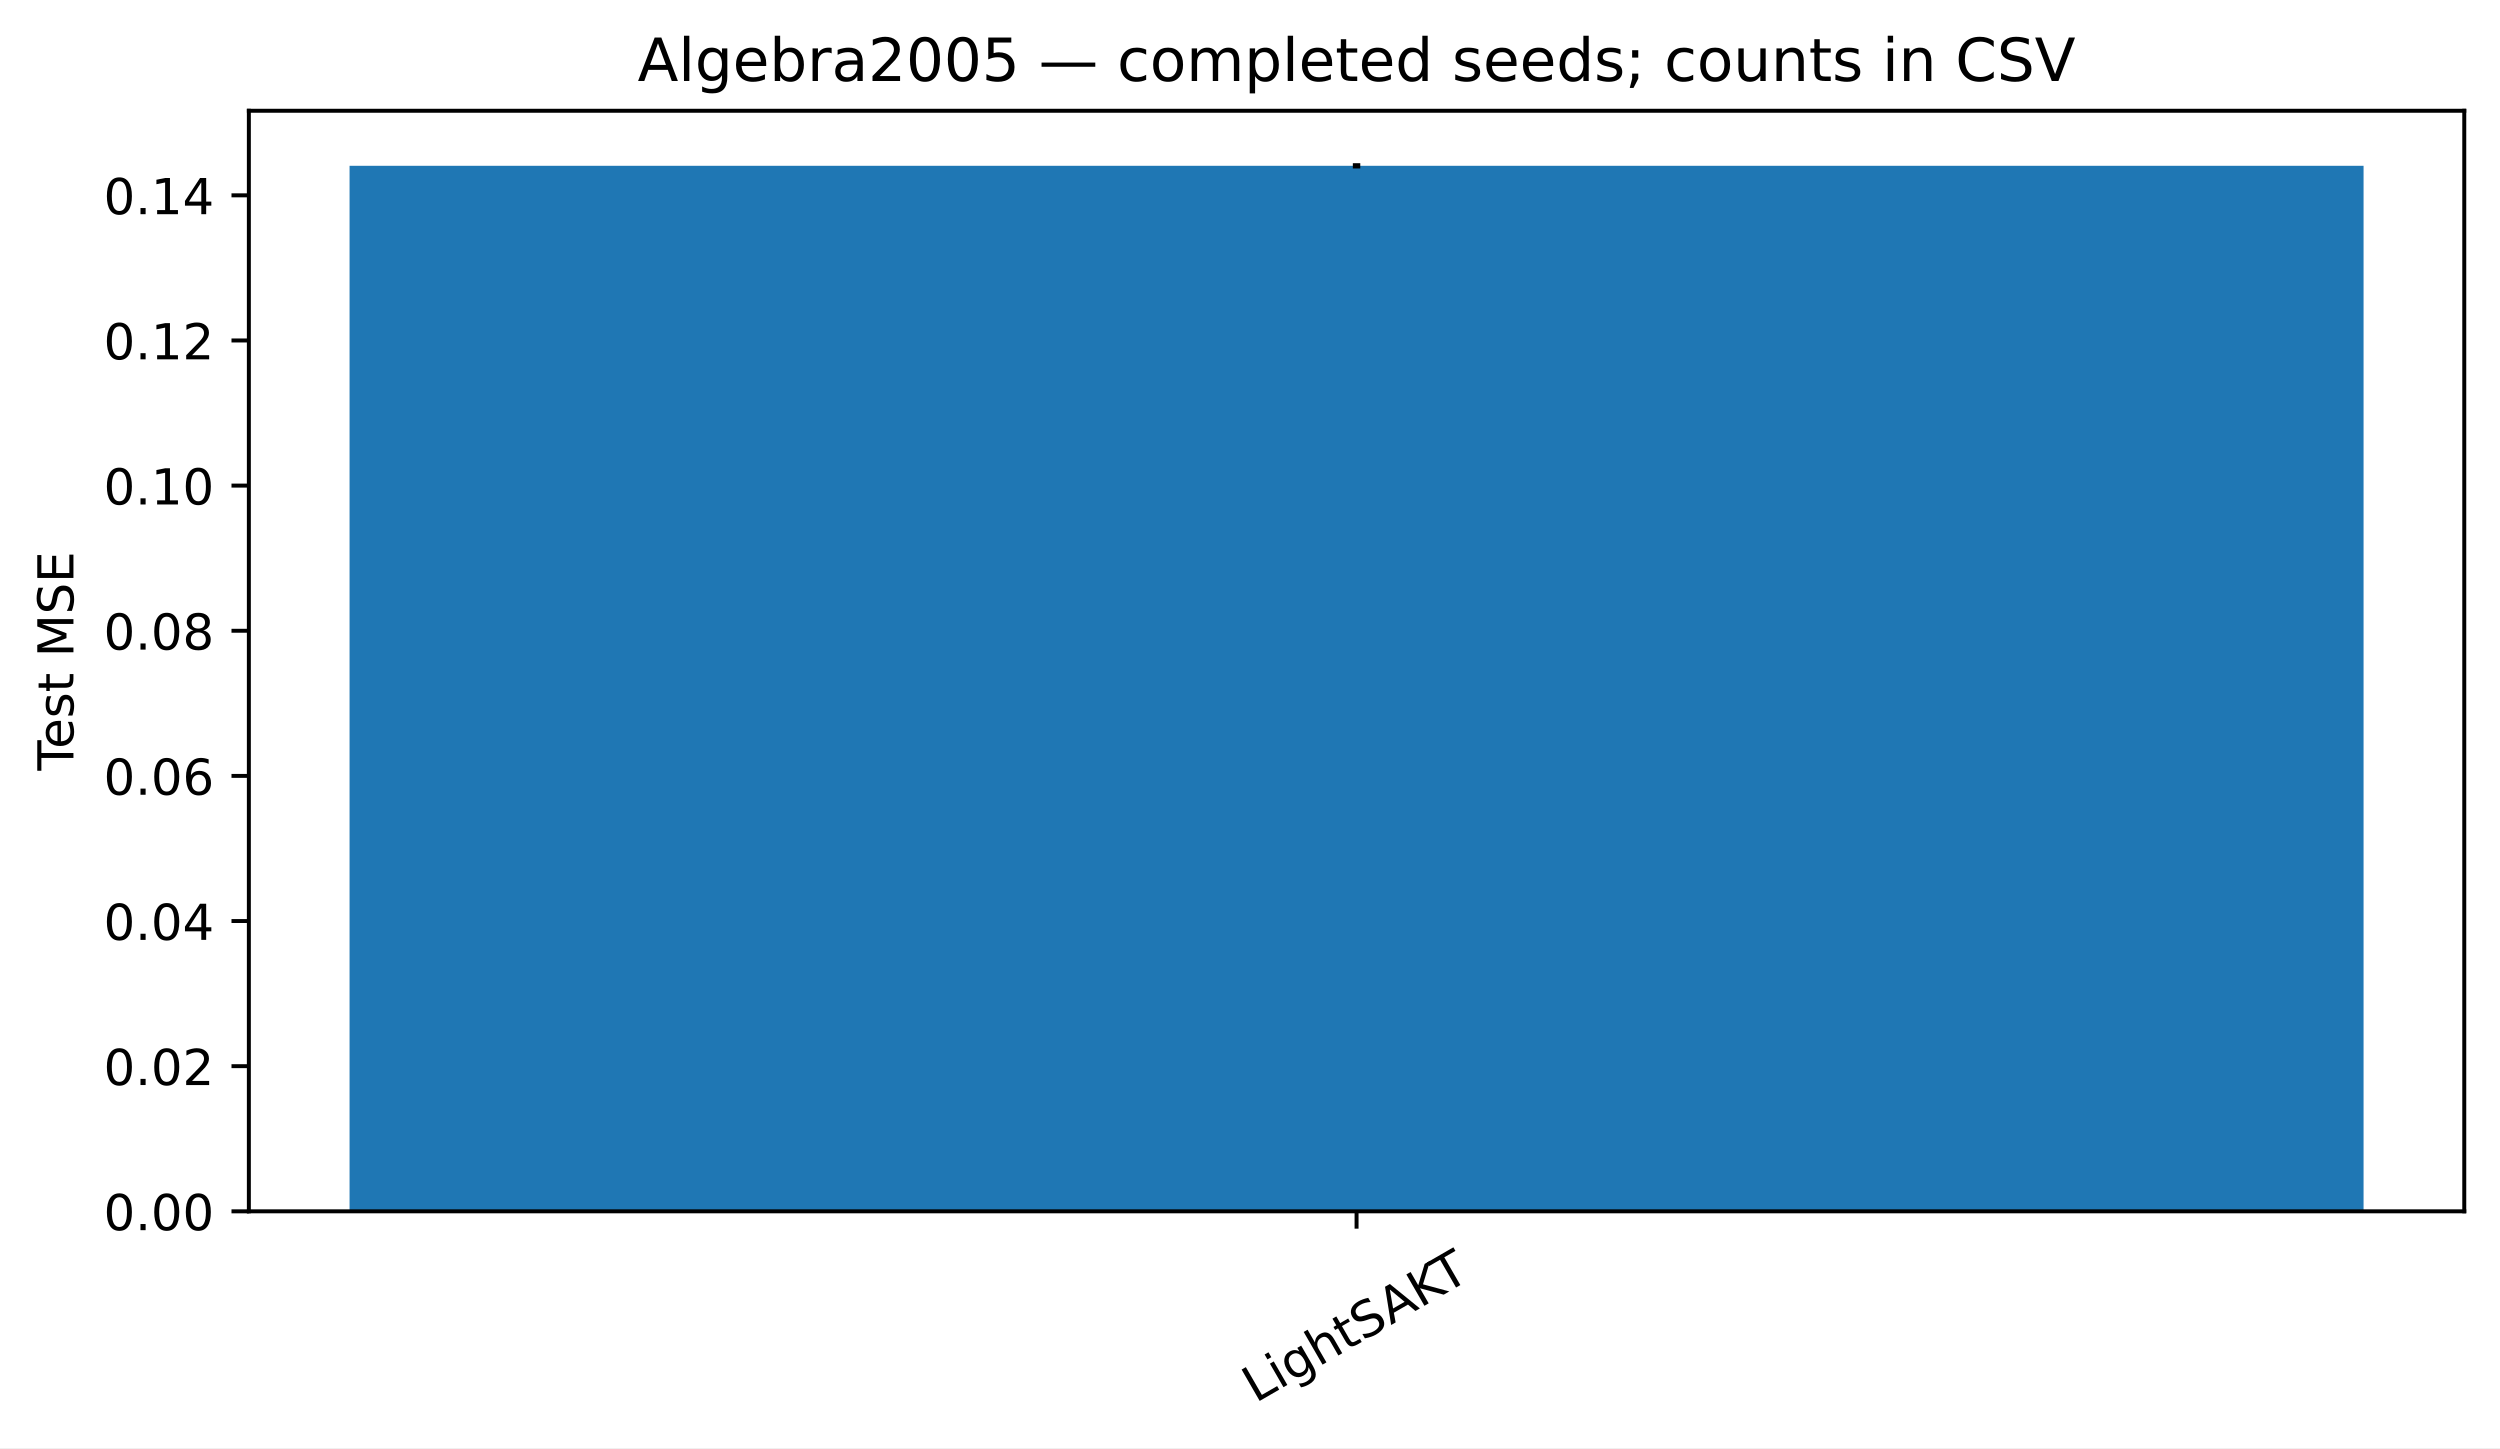
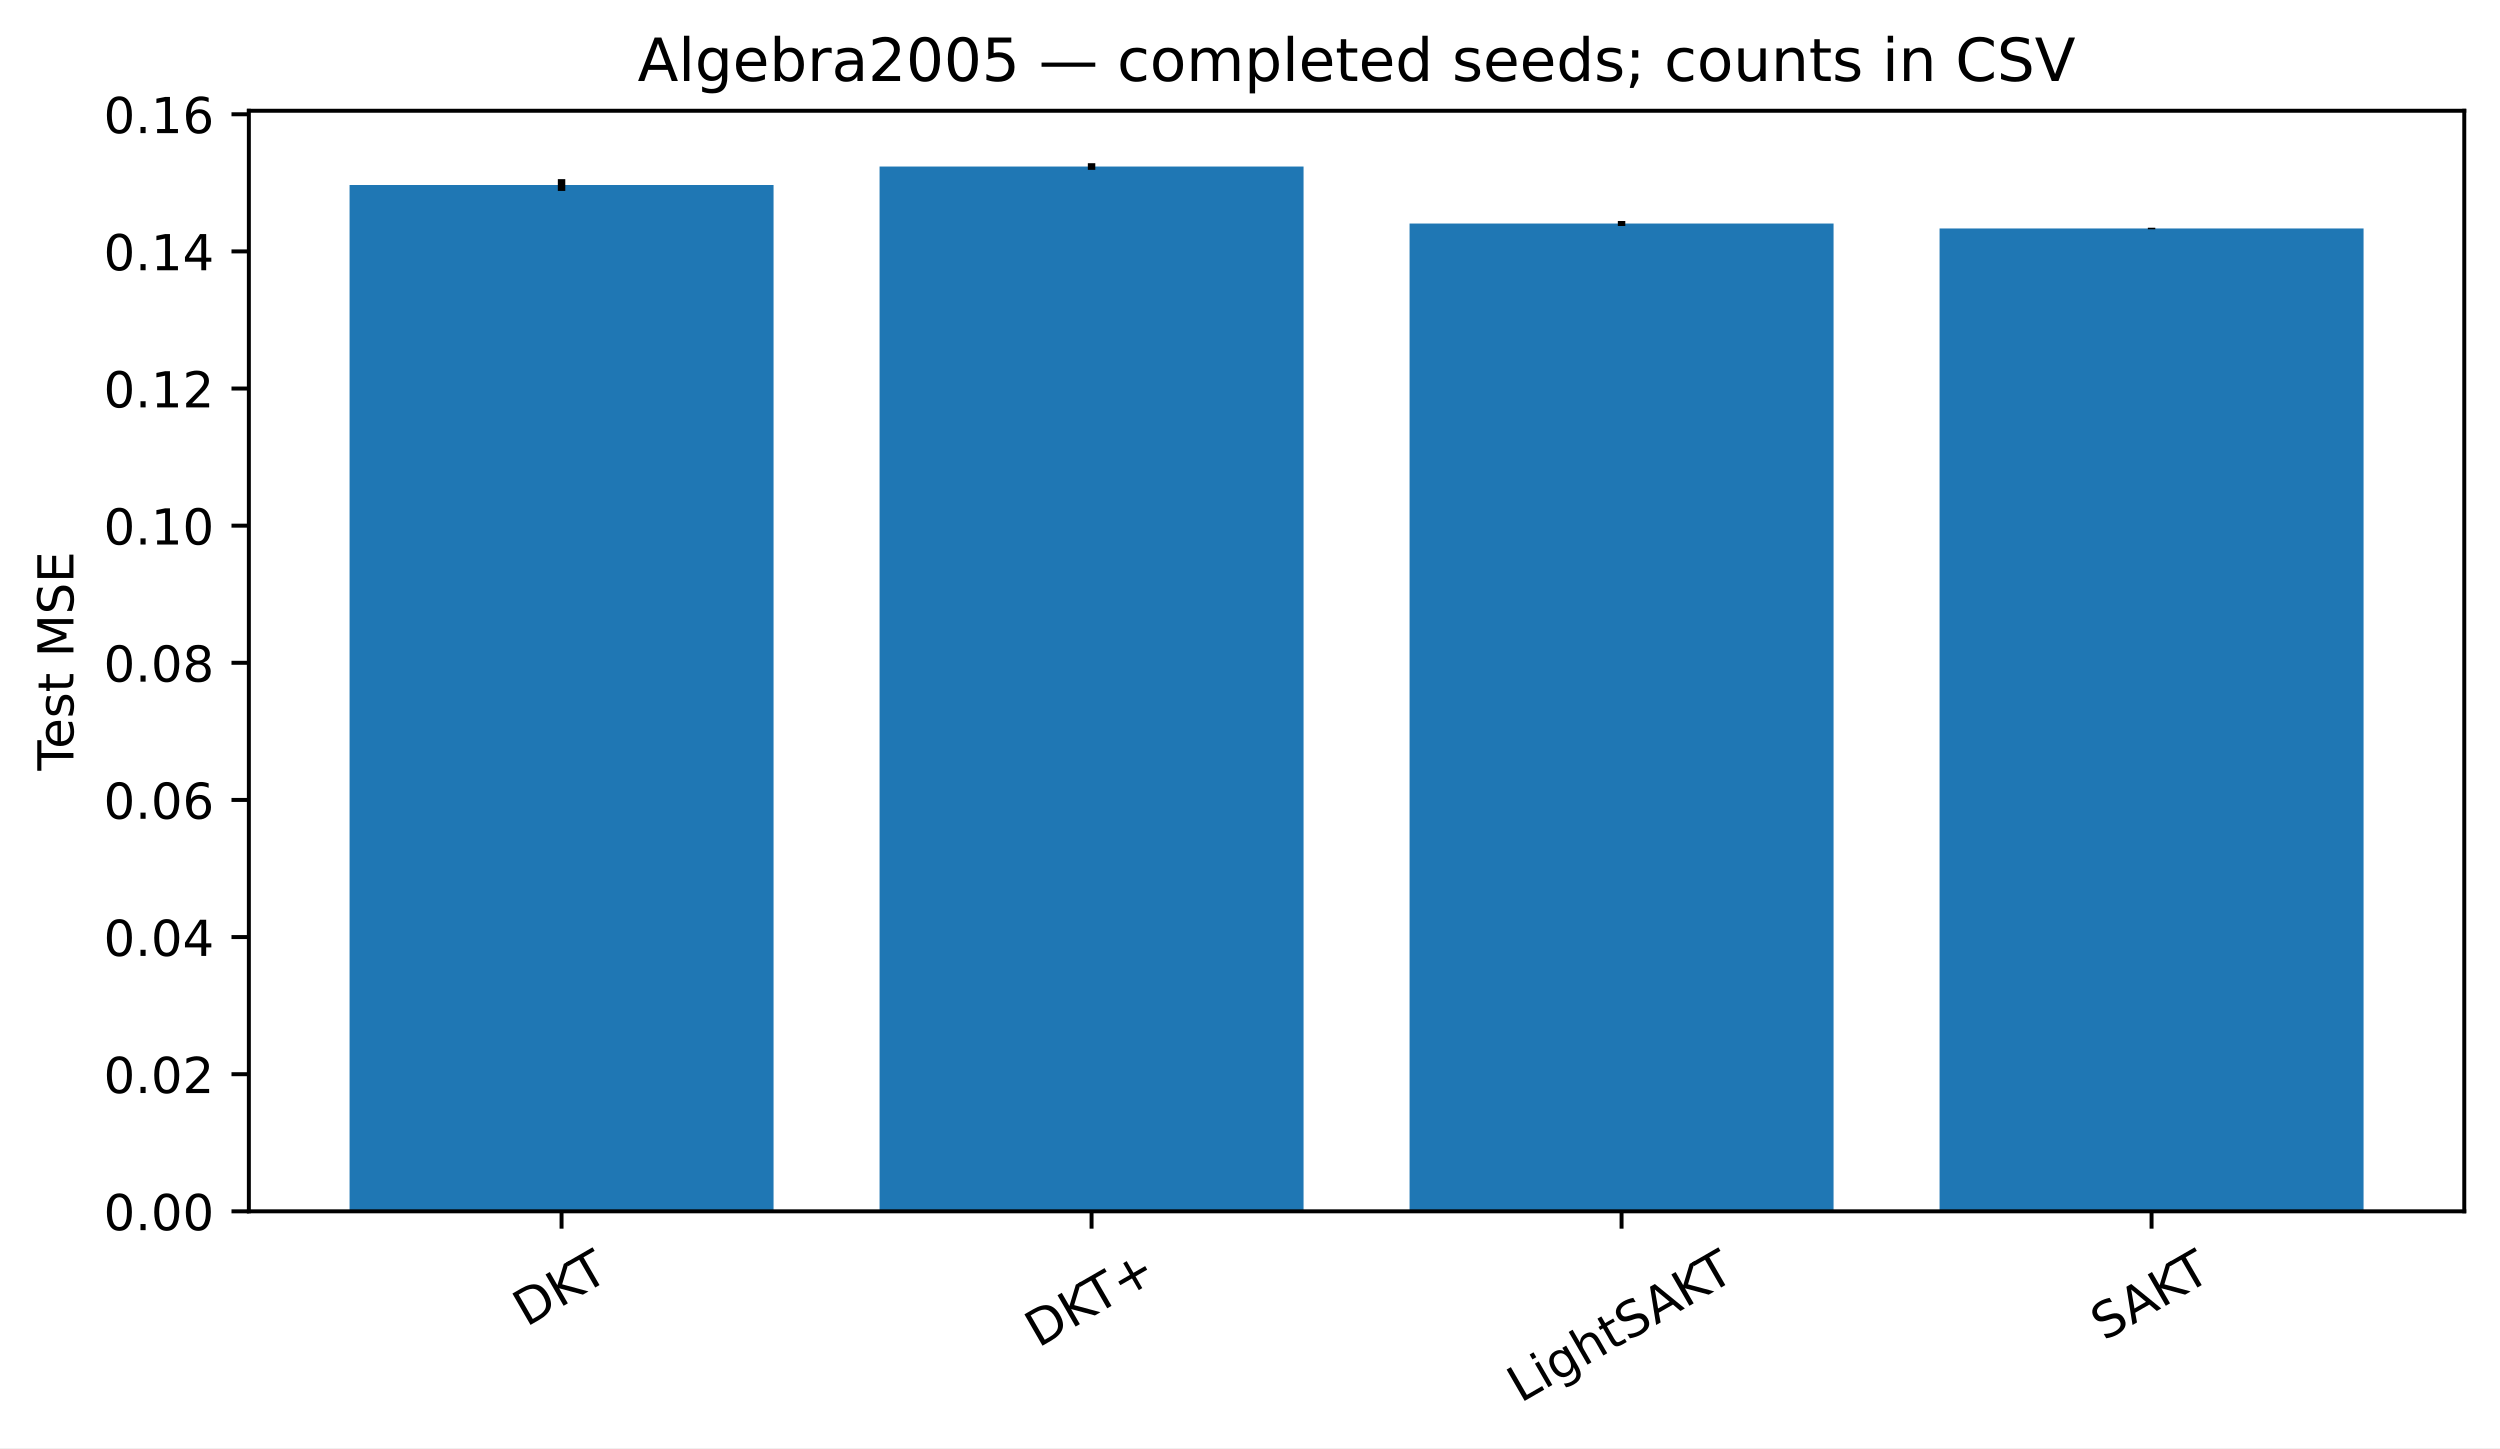
<svg xmlns="http://www.w3.org/2000/svg" xmlns:xlink="http://www.w3.org/1999/xlink" width="503.744pt" height="291.771pt" viewBox="0 0 503.744 291.771" version="1.1">
  <defs>
    <style type="text/css">*{stroke-linejoin: round; stroke-linecap: butt}</style>
  </defs>
  <g id="figure_1">
    <g id="patch_1">
      <path d="M 0 291.771  L 503.744 291.771  L 503.744 0  L 0 0  z " style="fill: #ffffff" />
    </g>
    <g id="axes_1">
      <g id="patch_2">
        <path d="M 50.144 244.078  L 496.544 244.078  L 496.544 22.318  L 50.144 22.318  z " style="fill: #ffffff" />
      </g>
      <g id="patch_3">
-         <path d="M 70.435 244.078  L 476.253 244.078  L 476.253 33.41  L 70.435 33.41  z " clip-path="url(#p540f01f470)" style="fill: #1f77b4" />
+         <path d="M 70.435 244.078  L 155.87 244.078  L 155.87 37.28  L 70.435 37.28  z " clip-path="url(#p3794abc254)" style="fill: #1f77b4" />
+       </g>
+       <g id="patch_4">
+         <path d="M 177.229 244.078  L 262.664 244.078  L 262.664 33.552  L 177.229 33.552  z " clip-path="url(#p3794abc254)" style="fill: #1f77b4" />
+       </g>
+       <g id="patch_5">
+         <path d="M 284.023 244.078  L 369.459 244.078  L 369.459 45.036  L 284.023 45.036  z " clip-path="url(#p3794abc254)" style="fill: #1f77b4" />
+       </g>
+       <g id="patch_6">
+         <path d="M 390.817 244.078  L 476.253 244.078  L 476.253 46.04  L 390.817 46.04  z " clip-path="url(#p3794abc254)" style="fill: #1f77b4" />
      </g>
      <g id="matplotlib.axis_1">
        <g id="xtick_1">
          <g id="line2d_1">
            <defs>
-               <path id="mf5b1d95667" d="M 0 0  L 0 3.5  " style="stroke: #000000; stroke-width: 0.8" />
+               <path id="md015bb8213" d="M 0 0  L 0 3.5  " style="stroke: #000000; stroke-width: 0.8" />
            </defs>
            <g>
-               <use xlink:href="#mf5b1d95667" x="273.344" y="244.078" style="stroke: #000000; stroke-width: 0.8" />
+               <use xlink:href="#md015bb8213" x="113.152" y="244.078" style="stroke: #000000; stroke-width: 0.8" />
            </g>
          </g>
          <g id="text_1">
-             <g transform="translate(252.9761 282.7703) rotate(-30) scale(0.1 -0.1)">
+             <g transform="translate(106.0491 267.4539) rotate(-30) scale(0.1 -0.1)">
+               <defs>
+                 <path id="DejaVuSans-44" d="M 1259 4147  L 1259 519  L 2022 519  Q 2988 519 3436 956  Q 3884 1394 3884 2338  Q 3884 3275 3436 3711  Q 2988 4147 2022 4147  L 1259 4147  z M 628 4666  L 1925 4666  Q 3281 4666 3915 4102  Q 4550 3538 4550 2338  Q 4550 1131 3912 565  Q 3275 0 1925 0  L 628 0  L 628 4666  z " transform="scale(0.015625)" />
+                 <path id="DejaVuSans-4b" d="M 628 4666  L 1259 4666  L 1259 2694  L 3353 4666  L 4166 4666  L 1850 2491  L 4331 0  L 3500 0  L 1259 2247  L 1259 0  L 628 0  L 628 4666  z " transform="scale(0.015625)" />
+                 <path id="DejaVuSans-54" d="M -19 4666  L 3928 4666  L 3928 4134  L 2272 4134  L 2272 0  L 1638 0  L 1638 4134  L -19 4134  L -19 4666  z " transform="scale(0.015625)" />
+               </defs>
+               <use xlink:href="#DejaVuSans-44" />
+               <use xlink:href="#DejaVuSans-4b" x="77.002" />
+               <use xlink:href="#DejaVuSans-54" x="134.828" />
+             </g>
+           </g>
+         </g>
+         <g id="xtick_2">
+           <g id="line2d_2">
+             <g>
+               <use xlink:href="#md015bb8213" x="219.947" y="244.078" style="stroke: #000000; stroke-width: 0.8" />
+             </g>
+           </g>
+           <g id="text_2">
+             <g transform="translate(209.2148 271.6437) rotate(-30) scale(0.1 -0.1)">
+               <defs>
+                 <path id="DejaVuSans-2b" d="M 2944 4013  L 2944 2272  L 4684 2272  L 4684 1741  L 2944 1741  L 2944 0  L 2419 0  L 2419 1741  L 678 1741  L 678 2272  L 2419 2272  L 2419 4013  L 2944 4013  z " transform="scale(0.015625)" />
+               </defs>
+               <use xlink:href="#DejaVuSans-44" />
+               <use xlink:href="#DejaVuSans-4b" x="77.002" />
+               <use xlink:href="#DejaVuSans-54" x="134.828" />
+               <use xlink:href="#DejaVuSans-2b" x="195.912" />
+             </g>
+           </g>
+         </g>
+         <g id="xtick_3">
+           <g id="line2d_3">
+             <g>
+               <use xlink:href="#md015bb8213" x="326.741" y="244.078" style="stroke: #000000; stroke-width: 0.8" />
+             </g>
+           </g>
+           <g id="text_3">
+             <g transform="translate(306.3732 282.7703) rotate(-30) scale(0.1 -0.1)">
              <defs>
                <path id="DejaVuSans-4c" d="M 628 4666  L 1259 4666  L 1259 531  L 3531 531  L 3531 0  L 628 0  L 628 4666  z " transform="scale(0.015625)" />
                <path id="DejaVuSans-69" d="M 603 3500  L 1178 3500  L 1178 0  L 603 0  L 603 3500  z M 603 4863  L 1178 4863  L 1178 4134  L 603 4134  L 603 4863  z " transform="scale(0.015625)" />
                <path id="DejaVuSans-67" d="M 2906 1791  Q 2906 2416 2648 2759  Q 2391 3103 1925 3103  Q 1463 3103 1205 2759  Q 947 2416 947 1791  Q 947 1169 1205 825  Q 1463 481 1925 481  Q 2391 481 2648 825  Q 2906 1169 2906 1791  z M 3481 434  Q 3481 -459 3084 -895  Q 2688 -1331 1869 -1331  Q 1566 -1331 1297 -1286  Q 1028 -1241 775 -1147  L 775 -588  Q 1028 -725 1275 -790  Q 1522 -856 1778 -856  Q 2344 -856 2625 -561  Q 2906 -266 2906 331  L 2906 616  Q 2728 306 2450 153  Q 2172 0 1784 0  Q 1141 0 747 490  Q 353 981 353 1791  Q 353 2603 747 3093  Q 1141 3584 1784 3584  Q 2172 3584 2450 3431  Q 2728 3278 2906 2969  L 2906 3500  L 3481 3500  L 3481 434  z " transform="scale(0.015625)" />
                <path id="DejaVuSans-68" d="M 3513 2113  L 3513 0  L 2938 0  L 2938 2094  Q 2938 2591 2744 2837  Q 2550 3084 2163 3084  Q 1697 3084 1428 2787  Q 1159 2491 1159 1978  L 1159 0  L 581 0  L 581 4863  L 1159 4863  L 1159 2956  Q 1366 3272 1645 3428  Q 1925 3584 2291 3584  Q 2894 3584 3203 3211  Q 3513 2838 3513 2113  z " transform="scale(0.015625)" />
                <path id="DejaVuSans-74" d="M 1172 4494  L 1172 3500  L 2356 3500  L 2356 3053  L 1172 3053  L 1172 1153  Q 1172 725 1289 603  Q 1406 481 1766 481  L 2356 481  L 2356 0  L 1766 0  Q 1100 0 847 248  Q 594 497 594 1153  L 594 3053  L 172 3053  L 172 3500  L 594 3500  L 594 4494  L 1172 4494  z " transform="scale(0.015625)" />
                <path id="DejaVuSans-53" d="M 3425 4513  L 3425 3897  Q 3066 4069 2747 4153  Q 2428 4238 2131 4238  Q 1616 4238 1336 4038  Q 1056 3838 1056 3469  Q 1056 3159 1242 3001  Q 1428 2844 1947 2747  L 2328 2669  Q 3034 2534 3370 2195  Q 3706 1856 3706 1288  Q 3706 609 3251 259  Q 2797 -91 1919 -91  Q 1588 -91 1214 -16  Q 841 59 441 206  L 441 856  Q 825 641 1194 531  Q 1563 422 1919 422  Q 2459 422 2753 634  Q 3047 847 3047 1241  Q 3047 1584 2836 1778  Q 2625 1972 2144 2069  L 1759 2144  Q 1053 2284 737 2584  Q 422 2884 422 3419  Q 422 4038 858 4394  Q 1294 4750 2059 4750  Q 2388 4750 2728 4690  Q 3069 4631 3425 4513  z " transform="scale(0.015625)" />
                <path id="DejaVuSans-41" d="M 2188 4044  L 1331 1722  L 3047 1722  L 2188 4044  z M 1831 4666  L 2547 4666  L 4325 0  L 3669 0  L 3244 1197  L 1141 1197  L 716 0  L 50 0  L 1831 4666  z " transform="scale(0.015625)" />
-                 <path id="DejaVuSans-4b" d="M 628 4666  L 1259 4666  L 1259 2694  L 3353 4666  L 4166 4666  L 1850 2491  L 4331 0  L 3500 0  L 1259 2247  L 1259 0  L 628 0  L 628 4666  z " transform="scale(0.015625)" />
-                 <path id="DejaVuSans-54" d="M -19 4666  L 3928 4666  L 3928 4134  L 2272 4134  L 2272 0  L 1638 0  L 1638 4134  L -19 4134  L -19 4666  z " transform="scale(0.015625)" />
              </defs>
              <use xlink:href="#DejaVuSans-4c" />
              <use xlink:href="#DejaVuSans-69" x="55.713" />
              <use xlink:href="#DejaVuSans-67" x="83.496" />
              <use xlink:href="#DejaVuSans-68" x="146.973" />
              <use xlink:href="#DejaVuSans-74" x="210.352" />
              <use xlink:href="#DejaVuSans-53" x="249.561" />
              <use xlink:href="#DejaVuSans-41" x="314.912" />
              <use xlink:href="#DejaVuSans-4b" x="383.32" />
              <use xlink:href="#DejaVuSans-54" x="441.146" />
            </g>
          </g>
        </g>
+         <g id="xtick_4">
+           <g id="line2d_4">
+             <g>
+               <use xlink:href="#md015bb8213" x="433.535" y="244.078" style="stroke: #000000; stroke-width: 0.8" />
+             </g>
+           </g>
+           <g id="text_4">
+             <g transform="translate(423.9738 270.2922) rotate(-30) scale(0.1 -0.1)">
+               <use xlink:href="#DejaVuSans-53" />
+               <use xlink:href="#DejaVuSans-41" x="65.352" />
+               <use xlink:href="#DejaVuSans-4b" x="133.76" />
+               <use xlink:href="#DejaVuSans-54" x="191.586" />
+             </g>
+           </g>
+         </g>
      </g>
      <g id="matplotlib.axis_2">
        <g id="ytick_1">
-           <g id="line2d_2">
+           <g id="line2d_5">
            <defs>
-               <path id="m6071fb73a1" d="M 0 0  L -3.5 0  " style="stroke: #000000; stroke-width: 0.8" />
+               <path id="maa111e7e05" d="M 0 0  L -3.5 0  " style="stroke: #000000; stroke-width: 0.8" />
            </defs>
            <g>
-               <use xlink:href="#m6071fb73a1" x="50.144" y="244.078" style="stroke: #000000; stroke-width: 0.8" />
-             </g>
-           </g>
-           <g id="text_2">
+               <use xlink:href="#maa111e7e05" x="50.144" y="244.078" style="stroke: #000000; stroke-width: 0.8" />
+             </g>
+           </g>
+           <g id="text_5">
            <g transform="translate(20.87813 247.8773) scale(0.1 -0.1)">
              <defs>
                <path id="DejaVuSans-30" d="M 2034 4250  Q 1547 4250 1301 3770  Q 1056 3291 1056 2328  Q 1056 1369 1301 889  Q 1547 409 2034 409  Q 2525 409 2770 889  Q 3016 1369 3016 2328  Q 3016 3291 2770 3770  Q 2525 4250 2034 4250  z M 2034 4750  Q 2819 4750 3233 4129  Q 3647 3509 3647 2328  Q 3647 1150 3233 529  Q 2819 -91 2034 -91  Q 1250 -91 836 529  Q 422 1150 422 2328  Q 422 3509 836 4129  Q 1250 4750 2034 4750  z " transform="scale(0.015625)" />
                <path id="DejaVuSans-2e" d="M 684 794  L 1344 794  L 1344 0  L 684 0  L 684 794  z " transform="scale(0.015625)" />
              </defs>
              <use xlink:href="#DejaVuSans-30" />
              <use xlink:href="#DejaVuSans-2e" x="63.623" />
              <use xlink:href="#DejaVuSans-30" x="95.41" />
              <use xlink:href="#DejaVuSans-30" x="159.033" />
            </g>
          </g>
        </g>
        <g id="ytick_2">
-           <g id="line2d_3">
-             <g>
-               <use xlink:href="#m6071fb73a1" x="50.144" y="214.833" style="stroke: #000000; stroke-width: 0.8" />
-             </g>
-           </g>
-           <g id="text_3">
-             <g transform="translate(20.87813 218.6319) scale(0.1 -0.1)">
+           <g id="line2d_6">
+             <g>
+               <use xlink:href="#maa111e7e05" x="50.144" y="216.447" style="stroke: #000000; stroke-width: 0.8" />
+             </g>
+           </g>
+           <g id="text_6">
+             <g transform="translate(20.87813 220.2459) scale(0.1 -0.1)">
              <defs>
                <path id="DejaVuSans-32" d="M 1228 531  L 3431 531  L 3431 0  L 469 0  L 469 531  Q 828 903 1448 1529  Q 2069 2156 2228 2338  Q 2531 2678 2651 2914  Q 2772 3150 2772 3378  Q 2772 3750 2511 3984  Q 2250 4219 1831 4219  Q 1534 4219 1204 4116  Q 875 4013 500 3803  L 500 4441  Q 881 4594 1212 4672  Q 1544 4750 1819 4750  Q 2544 4750 2975 4387  Q 3406 4025 3406 3419  Q 3406 3131 3298 2873  Q 3191 2616 2906 2266  Q 2828 2175 2409 1742  Q 1991 1309 1228 531  z " transform="scale(0.015625)" />
              </defs>
              <use xlink:href="#DejaVuSans-30" />
              <use xlink:href="#DejaVuSans-2e" x="63.623" />
              <use xlink:href="#DejaVuSans-30" x="95.41" />
              <use xlink:href="#DejaVuSans-32" x="159.033" />
            </g>
          </g>
        </g>
        <g id="ytick_3">
-           <g id="line2d_4">
-             <g>
-               <use xlink:href="#m6071fb73a1" x="50.144" y="185.587" style="stroke: #000000; stroke-width: 0.8" />
-             </g>
-           </g>
-           <g id="text_4">
-             <g transform="translate(20.87813 189.3865) scale(0.1 -0.1)">
+           <g id="line2d_7">
+             <g>
+               <use xlink:href="#maa111e7e05" x="50.144" y="188.815" style="stroke: #000000; stroke-width: 0.8" />
+             </g>
+           </g>
+           <g id="text_7">
+             <g transform="translate(20.87813 192.6145) scale(0.1 -0.1)">
              <defs>
                <path id="DejaVuSans-34" d="M 2419 4116  L 825 1625  L 2419 1625  L 2419 4116  z M 2253 4666  L 3047 4666  L 3047 1625  L 3713 1625  L 3713 1100  L 3047 1100  L 3047 0  L 2419 0  L 2419 1100  L 313 1100  L 313 1709  L 2253 4666  z " transform="scale(0.015625)" />
              </defs>
              <use xlink:href="#DejaVuSans-30" />
              <use xlink:href="#DejaVuSans-2e" x="63.623" />
              <use xlink:href="#DejaVuSans-30" x="95.41" />
              <use xlink:href="#DejaVuSans-34" x="159.033" />
            </g>
          </g>
        </g>
        <g id="ytick_4">
-           <g id="line2d_5">
-             <g>
-               <use xlink:href="#m6071fb73a1" x="50.144" y="156.342" style="stroke: #000000; stroke-width: 0.8" />
-             </g>
-           </g>
-           <g id="text_5">
-             <g transform="translate(20.87813 160.1411) scale(0.1 -0.1)">
+           <g id="line2d_8">
+             <g>
+               <use xlink:href="#maa111e7e05" x="50.144" y="161.184" style="stroke: #000000; stroke-width: 0.8" />
+             </g>
+           </g>
+           <g id="text_8">
+             <g transform="translate(20.87813 164.983) scale(0.1 -0.1)">
              <defs>
                <path id="DejaVuSans-36" d="M 2113 2584  Q 1688 2584 1439 2293  Q 1191 2003 1191 1497  Q 1191 994 1439 701  Q 1688 409 2113 409  Q 2538 409 2786 701  Q 3034 994 3034 1497  Q 3034 2003 2786 2293  Q 2538 2584 2113 2584  z M 3366 4563  L 3366 3988  Q 3128 4100 2886 4159  Q 2644 4219 2406 4219  Q 1781 4219 1451 3797  Q 1122 3375 1075 2522  Q 1259 2794 1537 2939  Q 1816 3084 2150 3084  Q 2853 3084 3261 2657  Q 3669 2231 3669 1497  Q 3669 778 3244 343  Q 2819 -91 2113 -91  Q 1303 -91 875 529  Q 447 1150 447 2328  Q 447 3434 972 4092  Q 1497 4750 2381 4750  Q 2619 4750 2861 4703  Q 3103 4656 3366 4563  z " transform="scale(0.015625)" />
              </defs>
              <use xlink:href="#DejaVuSans-30" />
              <use xlink:href="#DejaVuSans-2e" x="63.623" />
              <use xlink:href="#DejaVuSans-30" x="95.41" />
              <use xlink:href="#DejaVuSans-36" x="159.033" />
            </g>
          </g>
        </g>
        <g id="ytick_5">
-           <g id="line2d_6">
-             <g>
-               <use xlink:href="#m6071fb73a1" x="50.144" y="127.097" style="stroke: #000000; stroke-width: 0.8" />
-             </g>
-           </g>
-           <g id="text_6">
-             <g transform="translate(20.87813 130.8957) scale(0.1 -0.1)">
+           <g id="line2d_9">
+             <g>
+               <use xlink:href="#maa111e7e05" x="50.144" y="133.552" style="stroke: #000000; stroke-width: 0.8" />
+             </g>
+           </g>
+           <g id="text_9">
+             <g transform="translate(20.87813 137.3516) scale(0.1 -0.1)">
              <defs>
                <path id="DejaVuSans-38" d="M 2034 2216  Q 1584 2216 1326 1975  Q 1069 1734 1069 1313  Q 1069 891 1326 650  Q 1584 409 2034 409  Q 2484 409 2743 651  Q 3003 894 3003 1313  Q 3003 1734 2745 1975  Q 2488 2216 2034 2216  z M 1403 2484  Q 997 2584 770 2862  Q 544 3141 544 3541  Q 544 4100 942 4425  Q 1341 4750 2034 4750  Q 2731 4750 3128 4425  Q 3525 4100 3525 3541  Q 3525 3141 3298 2862  Q 3072 2584 2669 2484  Q 3125 2378 3379 2068  Q 3634 1759 3634 1313  Q 3634 634 3220 271  Q 2806 -91 2034 -91  Q 1263 -91 848 271  Q 434 634 434 1313  Q 434 1759 690 2068  Q 947 2378 1403 2484  z M 1172 3481  Q 1172 3119 1398 2916  Q 1625 2713 2034 2713  Q 2441 2713 2670 2916  Q 2900 3119 2900 3481  Q 2900 3844 2670 4047  Q 2441 4250 2034 4250  Q 1625 4250 1398 4047  Q 1172 3844 1172 3481  z " transform="scale(0.015625)" />
              </defs>
              <use xlink:href="#DejaVuSans-30" />
              <use xlink:href="#DejaVuSans-2e" x="63.623" />
              <use xlink:href="#DejaVuSans-30" x="95.41" />
              <use xlink:href="#DejaVuSans-38" x="159.033" />
            </g>
          </g>
        </g>
        <g id="ytick_6">
-           <g id="line2d_7">
-             <g>
-               <use xlink:href="#m6071fb73a1" x="50.144" y="97.851" style="stroke: #000000; stroke-width: 0.8" />
-             </g>
-           </g>
-           <g id="text_7">
-             <g transform="translate(20.87813 101.6503) scale(0.1 -0.1)">
+           <g id="line2d_10">
+             <g>
+               <use xlink:href="#maa111e7e05" x="50.144" y="105.921" style="stroke: #000000; stroke-width: 0.8" />
+             </g>
+           </g>
+           <g id="text_10">
+             <g transform="translate(20.87813 109.7201) scale(0.1 -0.1)">
              <defs>
                <path id="DejaVuSans-31" d="M 794 531  L 1825 531  L 1825 4091  L 703 3866  L 703 4441  L 1819 4666  L 2450 4666  L 2450 531  L 3481 531  L 3481 0  L 794 0  L 794 531  z " transform="scale(0.015625)" />
              </defs>
              <use xlink:href="#DejaVuSans-30" />
              <use xlink:href="#DejaVuSans-2e" x="63.623" />
              <use xlink:href="#DejaVuSans-31" x="95.41" />
              <use xlink:href="#DejaVuSans-30" x="159.033" />
            </g>
          </g>
        </g>
        <g id="ytick_7">
-           <g id="line2d_8">
-             <g>
-               <use xlink:href="#m6071fb73a1" x="50.144" y="68.606" style="stroke: #000000; stroke-width: 0.8" />
-             </g>
-           </g>
-           <g id="text_8">
-             <g transform="translate(20.87813 72.40492) scale(0.1 -0.1)">
+           <g id="line2d_11">
+             <g>
+               <use xlink:href="#maa111e7e05" x="50.144" y="78.289" style="stroke: #000000; stroke-width: 0.8" />
+             </g>
+           </g>
+           <g id="text_11">
+             <g transform="translate(20.87813 82.08869) scale(0.1 -0.1)">
              <use xlink:href="#DejaVuSans-30" />
              <use xlink:href="#DejaVuSans-2e" x="63.623" />
              <use xlink:href="#DejaVuSans-31" x="95.41" />
              <use xlink:href="#DejaVuSans-32" x="159.033" />
            </g>
          </g>
        </g>
        <g id="ytick_8">
-           <g id="line2d_9">
-             <g>
-               <use xlink:href="#m6071fb73a1" x="50.144" y="39.36" style="stroke: #000000; stroke-width: 0.8" />
-             </g>
-           </g>
-           <g id="text_9">
-             <g transform="translate(20.87813 43.15952) scale(0.1 -0.1)">
+           <g id="line2d_12">
+             <g>
+               <use xlink:href="#maa111e7e05" x="50.144" y="50.658" style="stroke: #000000; stroke-width: 0.8" />
+             </g>
+           </g>
+           <g id="text_12">
+             <g transform="translate(20.87813 54.45725) scale(0.1 -0.1)">
              <use xlink:href="#DejaVuSans-30" />
              <use xlink:href="#DejaVuSans-2e" x="63.623" />
              <use xlink:href="#DejaVuSans-31" x="95.41" />
              <use xlink:href="#DejaVuSans-34" x="159.033" />
            </g>
          </g>
        </g>
-         <g id="text_10">
+         <g id="ytick_9">
+           <g id="line2d_13">
+             <g>
+               <use xlink:href="#maa111e7e05" x="50.144" y="23.027" style="stroke: #000000; stroke-width: 0.8" />
+             </g>
+           </g>
+           <g id="text_13">
+             <g transform="translate(20.87813 26.82581) scale(0.1 -0.1)">
+               <use xlink:href="#DejaVuSans-30" />
+               <use xlink:href="#DejaVuSans-2e" x="63.623" />
+               <use xlink:href="#DejaVuSans-31" x="95.41" />
+               <use xlink:href="#DejaVuSans-36" x="159.033" />
+             </g>
+           </g>
+         </g>
+         <g id="text_14">
          <g transform="translate(14.79844 155.2802) rotate(-90) scale(0.1 -0.1)">
            <defs>
              <path id="DejaVuSans-65" d="M 3597 1894  L 3597 1613  L 953 1613  Q 991 1019 1311 708  Q 1631 397 2203 397  Q 2534 397 2845 478  Q 3156 559 3463 722  L 3463 178  Q 3153 47 2828 -22  Q 2503 -91 2169 -91  Q 1331 -91 842 396  Q 353 884 353 1716  Q 353 2575 817 3079  Q 1281 3584 2069 3584  Q 2775 3584 3186 3129  Q 3597 2675 3597 1894  z M 3022 2063  Q 3016 2534 2758 2815  Q 2500 3097 2075 3097  Q 1594 3097 1305 2825  Q 1016 2553 972 2059  L 3022 2063  z " transform="scale(0.015625)" />
              <path id="DejaVuSans-73" d="M 2834 3397  L 2834 2853  Q 2591 2978 2328 3040  Q 2066 3103 1784 3103  Q 1356 3103 1142 2972  Q 928 2841 928 2578  Q 928 2378 1081 2264  Q 1234 2150 1697 2047  L 1894 2003  Q 2506 1872 2764 1633  Q 3022 1394 3022 966  Q 3022 478 2636 193  Q 2250 -91 1575 -91  Q 1294 -91 989 -36  Q 684 19 347 128  L 347 722  Q 666 556 975 473  Q 1284 391 1588 391  Q 1994 391 2212 530  Q 2431 669 2431 922  Q 2431 1156 2273 1281  Q 2116 1406 1581 1522  L 1381 1569  Q 847 1681 609 1914  Q 372 2147 372 2553  Q 372 3047 722 3315  Q 1072 3584 1716 3584  Q 2034 3584 2315 3537  Q 2597 3491 2834 3397  z " transform="scale(0.015625)" />
              <path id="DejaVuSans-20" transform="scale(0.015625)" />
              <path id="DejaVuSans-4d" d="M 628 4666  L 1569 4666  L 2759 1491  L 3956 4666  L 4897 4666  L 4897 0  L 4281 0  L 4281 4097  L 3078 897  L 2444 897  L 1241 4097  L 1241 0  L 628 0  L 628 4666  z " transform="scale(0.015625)" />
              <path id="DejaVuSans-45" d="M 628 4666  L 3578 4666  L 3578 4134  L 1259 4134  L 1259 2753  L 3481 2753  L 3481 2222  L 1259 2222  L 1259 531  L 3634 531  L 3634 0  L 628 0  L 628 4666  z " transform="scale(0.015625)" />
            </defs>
            <use xlink:href="#DejaVuSans-54" />
            <use xlink:href="#DejaVuSans-65" x="44.084" />
            <use xlink:href="#DejaVuSans-73" x="105.607" />
            <use xlink:href="#DejaVuSans-74" x="157.707" />
            <use xlink:href="#DejaVuSans-20" x="196.916" />
            <use xlink:href="#DejaVuSans-4d" x="228.703" />
            <use xlink:href="#DejaVuSans-53" x="314.982" />
            <use xlink:href="#DejaVuSans-45" x="378.459" />
          </g>
        </g>
      </g>
      <g id="LineCollection_1">
-         <path d="M 273.344 33.943  L 273.344 32.878  " clip-path="url(#p540f01f470)" style="fill: none; stroke: #000000; stroke-width: 1.5" />
-       </g>
-       <g id="patch_4">
+         <path d="M 113.152 38.471  L 113.152 36.089  " clip-path="url(#p3794abc254)" style="fill: none; stroke: #000000; stroke-width: 1.5" />
+         <path d="M 219.947 34.226  L 219.947 32.878  " clip-path="url(#p3794abc254)" style="fill: none; stroke: #000000; stroke-width: 1.5" />
+         <path d="M 326.741 45.539  L 326.741 44.534  " clip-path="url(#p3794abc254)" style="fill: none; stroke: #000000; stroke-width: 1.5" />
+         <path d="M 433.535 46.193  L 433.535 45.888  " clip-path="url(#p3794abc254)" style="fill: none; stroke: #000000; stroke-width: 1.5" />
+       </g>
+       <g id="patch_7">
        <path d="M 50.144 244.078  L 50.144 22.318  " style="fill: none; stroke: #000000; stroke-width: 0.8; stroke-linejoin: miter; stroke-linecap: square" />
      </g>
-       <g id="patch_5">
+       <g id="patch_8">
        <path d="M 496.544 244.078  L 496.544 22.318  " style="fill: none; stroke: #000000; stroke-width: 0.8; stroke-linejoin: miter; stroke-linecap: square" />
      </g>
-       <g id="patch_6">
+       <g id="patch_9">
        <path d="M 50.144 244.078  L 496.544 244.078  " style="fill: none; stroke: #000000; stroke-width: 0.8; stroke-linejoin: miter; stroke-linecap: square" />
      </g>
-       <g id="patch_7">
+       <g id="patch_10">
        <path d="M 50.144 22.318  L 496.544 22.318  " style="fill: none; stroke: #000000; stroke-width: 0.8; stroke-linejoin: miter; stroke-linecap: square" />
      </g>
-       <g id="text_11">
+       <g id="text_15">
        <g transform="translate(128.4812 16.31812) scale(0.12 -0.12)">
          <defs>
            <path id="DejaVuSans-6c" d="M 603 4863  L 1178 4863  L 1178 0  L 603 0  L 603 4863  z " transform="scale(0.015625)" />
            <path id="DejaVuSans-62" d="M 3116 1747  Q 3116 2381 2855 2742  Q 2594 3103 2138 3103  Q 1681 3103 1420 2742  Q 1159 2381 1159 1747  Q 1159 1113 1420 752  Q 1681 391 2138 391  Q 2594 391 2855 752  Q 3116 1113 3116 1747  z M 1159 2969  Q 1341 3281 1617 3432  Q 1894 3584 2278 3584  Q 2916 3584 3314 3078  Q 3713 2572 3713 1747  Q 3713 922 3314 415  Q 2916 -91 2278 -91  Q 1894 -91 1617 61  Q 1341 213 1159 525  L 1159 0  L 581 0  L 581 4863  L 1159 4863  L 1159 2969  z " transform="scale(0.015625)" />
            <path id="DejaVuSans-72" d="M 2631 2963  Q 2534 3019 2420 3045  Q 2306 3072 2169 3072  Q 1681 3072 1420 2755  Q 1159 2438 1159 1844  L 1159 0  L 581 0  L 581 3500  L 1159 3500  L 1159 2956  Q 1341 3275 1631 3429  Q 1922 3584 2338 3584  Q 2397 3584 2469 3576  Q 2541 3569 2628 3553  L 2631 2963  z " transform="scale(0.015625)" />
            <path id="DejaVuSans-61" d="M 2194 1759  Q 1497 1759 1228 1600  Q 959 1441 959 1056  Q 959 750 1161 570  Q 1363 391 1709 391  Q 2188 391 2477 730  Q 2766 1069 2766 1631  L 2766 1759  L 2194 1759  z M 3341 1997  L 3341 0  L 2766 0  L 2766 531  Q 2569 213 2275 61  Q 1981 -91 1556 -91  Q 1019 -91 701 211  Q 384 513 384 1019  Q 384 1609 779 1909  Q 1175 2209 1959 2209  L 2766 2209  L 2766 2266  Q 2766 2663 2505 2880  Q 2244 3097 1772 3097  Q 1472 3097 1187 3025  Q 903 2953 641 2809  L 641 3341  Q 956 3463 1253 3523  Q 1550 3584 1831 3584  Q 2591 3584 2966 3190  Q 3341 2797 3341 1997  z " transform="scale(0.015625)" />
            <path id="DejaVuSans-35" d="M 691 4666  L 3169 4666  L 3169 4134  L 1269 4134  L 1269 2991  Q 1406 3038 1543 3061  Q 1681 3084 1819 3084  Q 2600 3084 3056 2656  Q 3513 2228 3513 1497  Q 3513 744 3044 326  Q 2575 -91 1722 -91  Q 1428 -91 1123 -41  Q 819 9 494 109  L 494 744  Q 775 591 1075 516  Q 1375 441 1709 441  Q 2250 441 2565 725  Q 2881 1009 2881 1497  Q 2881 1984 2565 2268  Q 2250 2553 1709 2553  Q 1456 2553 1204 2497  Q 953 2441 691 2322  L 691 4666  z " transform="scale(0.015625)" />
            <path id="DejaVuSans-2014" d="M 313 1978  L 6088 1978  L 6088 1528  L 313 1528  L 313 1978  z " transform="scale(0.015625)" />
            <path id="DejaVuSans-63" d="M 3122 3366  L 3122 2828  Q 2878 2963 2633 3030  Q 2388 3097 2138 3097  Q 1578 3097 1268 2742  Q 959 2388 959 1747  Q 959 1106 1268 751  Q 1578 397 2138 397  Q 2388 397 2633 464  Q 2878 531 3122 666  L 3122 134  Q 2881 22 2623 -34  Q 2366 -91 2075 -91  Q 1284 -91 818 406  Q 353 903 353 1747  Q 353 2603 823 3093  Q 1294 3584 2113 3584  Q 2378 3584 2631 3529  Q 2884 3475 3122 3366  z " transform="scale(0.015625)" />
            <path id="DejaVuSans-6f" d="M 1959 3097  Q 1497 3097 1228 2736  Q 959 2375 959 1747  Q 959 1119 1226 758  Q 1494 397 1959 397  Q 2419 397 2687 759  Q 2956 1122 2956 1747  Q 2956 2369 2687 2733  Q 2419 3097 1959 3097  z M 1959 3584  Q 2709 3584 3137 3096  Q 3566 2609 3566 1747  Q 3566 888 3137 398  Q 2709 -91 1959 -91  Q 1206 -91 779 398  Q 353 888 353 1747  Q 353 2609 779 3096  Q 1206 3584 1959 3584  z " transform="scale(0.015625)" />
            <path id="DejaVuSans-6d" d="M 3328 2828  Q 3544 3216 3844 3400  Q 4144 3584 4550 3584  Q 5097 3584 5394 3201  Q 5691 2819 5691 2113  L 5691 0  L 5113 0  L 5113 2094  Q 5113 2597 4934 2840  Q 4756 3084 4391 3084  Q 3944 3084 3684 2787  Q 3425 2491 3425 1978  L 3425 0  L 2847 0  L 2847 2094  Q 2847 2600 2669 2842  Q 2491 3084 2119 3084  Q 1678 3084 1418 2786  Q 1159 2488 1159 1978  L 1159 0  L 581 0  L 581 3500  L 1159 3500  L 1159 2956  Q 1356 3278 1631 3431  Q 1906 3584 2284 3584  Q 2666 3584 2933 3390  Q 3200 3197 3328 2828  z " transform="scale(0.015625)" />
            <path id="DejaVuSans-70" d="M 1159 525  L 1159 -1331  L 581 -1331  L 581 3500  L 1159 3500  L 1159 2969  Q 1341 3281 1617 3432  Q 1894 3584 2278 3584  Q 2916 3584 3314 3078  Q 3713 2572 3713 1747  Q 3713 922 3314 415  Q 2916 -91 2278 -91  Q 1894 -91 1617 61  Q 1341 213 1159 525  z M 3116 1747  Q 3116 2381 2855 2742  Q 2594 3103 2138 3103  Q 1681 3103 1420 2742  Q 1159 2381 1159 1747  Q 1159 1113 1420 752  Q 1681 391 2138 391  Q 2594 391 2855 752  Q 3116 1113 3116 1747  z " transform="scale(0.015625)" />
            <path id="DejaVuSans-64" d="M 2906 2969  L 2906 4863  L 3481 4863  L 3481 0  L 2906 0  L 2906 525  Q 2725 213 2448 61  Q 2172 -91 1784 -91  Q 1150 -91 751 415  Q 353 922 353 1747  Q 353 2572 751 3078  Q 1150 3584 1784 3584  Q 2172 3584 2448 3432  Q 2725 3281 2906 2969  z M 947 1747  Q 947 1113 1208 752  Q 1469 391 1925 391  Q 2381 391 2643 752  Q 2906 1113 2906 1747  Q 2906 2381 2643 2742  Q 2381 3103 1925 3103  Q 1469 3103 1208 2742  Q 947 2381 947 1747  z " transform="scale(0.015625)" />
            <path id="DejaVuSans-3b" d="M 750 3309  L 1409 3309  L 1409 2516  L 750 2516  L 750 3309  z M 750 794  L 1409 794  L 1409 256  L 897 -744  L 494 -744  L 750 256  L 750 794  z " transform="scale(0.015625)" />
            <path id="DejaVuSans-75" d="M 544 1381  L 544 3500  L 1119 3500  L 1119 1403  Q 1119 906 1312 657  Q 1506 409 1894 409  Q 2359 409 2629 706  Q 2900 1003 2900 1516  L 2900 3500  L 3475 3500  L 3475 0  L 2900 0  L 2900 538  Q 2691 219 2414 64  Q 2138 -91 1772 -91  Q 1169 -91 856 284  Q 544 659 544 1381  z M 1991 3584  L 1991 3584  z " transform="scale(0.015625)" />
            <path id="DejaVuSans-6e" d="M 3513 2113  L 3513 0  L 2938 0  L 2938 2094  Q 2938 2591 2744 2837  Q 2550 3084 2163 3084  Q 1697 3084 1428 2787  Q 1159 2491 1159 1978  L 1159 0  L 581 0  L 581 3500  L 1159 3500  L 1159 2956  Q 1366 3272 1645 3428  Q 1925 3584 2291 3584  Q 2894 3584 3203 3211  Q 3513 2838 3513 2113  z " transform="scale(0.015625)" />
            <path id="DejaVuSans-43" d="M 4122 4306  L 4122 3641  Q 3803 3938 3442 4084  Q 3081 4231 2675 4231  Q 1875 4231 1450 3742  Q 1025 3253 1025 2328  Q 1025 1406 1450 917  Q 1875 428 2675 428  Q 3081 428 3442 575  Q 3803 722 4122 1019  L 4122 359  Q 3791 134 3420 21  Q 3050 -91 2638 -91  Q 1578 -91 968 557  Q 359 1206 359 2328  Q 359 3453 968 4101  Q 1578 4750 2638 4750  Q 3056 4750 3426 4639  Q 3797 4528 4122 4306  z " transform="scale(0.015625)" />
            <path id="DejaVuSans-56" d="M 1831 0  L 50 4666  L 709 4666  L 2188 738  L 3669 4666  L 4325 4666  L 2547 0  L 1831 0  z " transform="scale(0.015625)" />
          </defs>
          <use xlink:href="#DejaVuSans-41" />
          <use xlink:href="#DejaVuSans-6c" x="68.408" />
          <use xlink:href="#DejaVuSans-67" x="96.191" />
          <use xlink:href="#DejaVuSans-65" x="159.668" />
          <use xlink:href="#DejaVuSans-62" x="221.191" />
          <use xlink:href="#DejaVuSans-72" x="284.668" />
          <use xlink:href="#DejaVuSans-61" x="325.781" />
          <use xlink:href="#DejaVuSans-32" x="387.061" />
          <use xlink:href="#DejaVuSans-30" x="450.684" />
          <use xlink:href="#DejaVuSans-30" x="514.307" />
          <use xlink:href="#DejaVuSans-35" x="577.93" />
          <use xlink:href="#DejaVuSans-20" x="641.553" />
          <use xlink:href="#DejaVuSans-2014" x="673.34" />
          <use xlink:href="#DejaVuSans-20" x="773.34" />
          <use xlink:href="#DejaVuSans-63" x="805.127" />
          <use xlink:href="#DejaVuSans-6f" x="860.107" />
          <use xlink:href="#DejaVuSans-6d" x="921.289" />
          <use xlink:href="#DejaVuSans-70" x="1018.701" />
          <use xlink:href="#DejaVuSans-6c" x="1082.178" />
          <use xlink:href="#DejaVuSans-65" x="1109.961" />
          <use xlink:href="#DejaVuSans-74" x="1171.484" />
          <use xlink:href="#DejaVuSans-65" x="1210.693" />
          <use xlink:href="#DejaVuSans-64" x="1272.217" />
          <use xlink:href="#DejaVuSans-20" x="1335.693" />
          <use xlink:href="#DejaVuSans-73" x="1367.48" />
          <use xlink:href="#DejaVuSans-65" x="1419.58" />
          <use xlink:href="#DejaVuSans-65" x="1481.104" />
          <use xlink:href="#DejaVuSans-64" x="1542.627" />
          <use xlink:href="#DejaVuSans-73" x="1606.104" />
          <use xlink:href="#DejaVuSans-3b" x="1658.203" />
          <use xlink:href="#DejaVuSans-20" x="1691.895" />
          <use xlink:href="#DejaVuSans-63" x="1723.682" />
          <use xlink:href="#DejaVuSans-6f" x="1778.662" />
          <use xlink:href="#DejaVuSans-75" x="1839.844" />
          <use xlink:href="#DejaVuSans-6e" x="1903.223" />
          <use xlink:href="#DejaVuSans-74" x="1966.602" />
          <use xlink:href="#DejaVuSans-73" x="2005.811" />
          <use xlink:href="#DejaVuSans-20" x="2057.91" />
          <use xlink:href="#DejaVuSans-69" x="2089.697" />
          <use xlink:href="#DejaVuSans-6e" x="2117.48" />
          <use xlink:href="#DejaVuSans-20" x="2180.859" />
          <use xlink:href="#DejaVuSans-43" x="2212.646" />
          <use xlink:href="#DejaVuSans-53" x="2282.471" />
          <use xlink:href="#DejaVuSans-56" x="2345.947" />
        </g>
      </g>
    </g>
  </g>
  <defs>
-     <clipPath id="p540f01f470">
+     <clipPath id="p3794abc254">
      <rect x="50.144" y="22.318" width="446.4" height="221.76" />
    </clipPath>
  </defs>
</svg>
